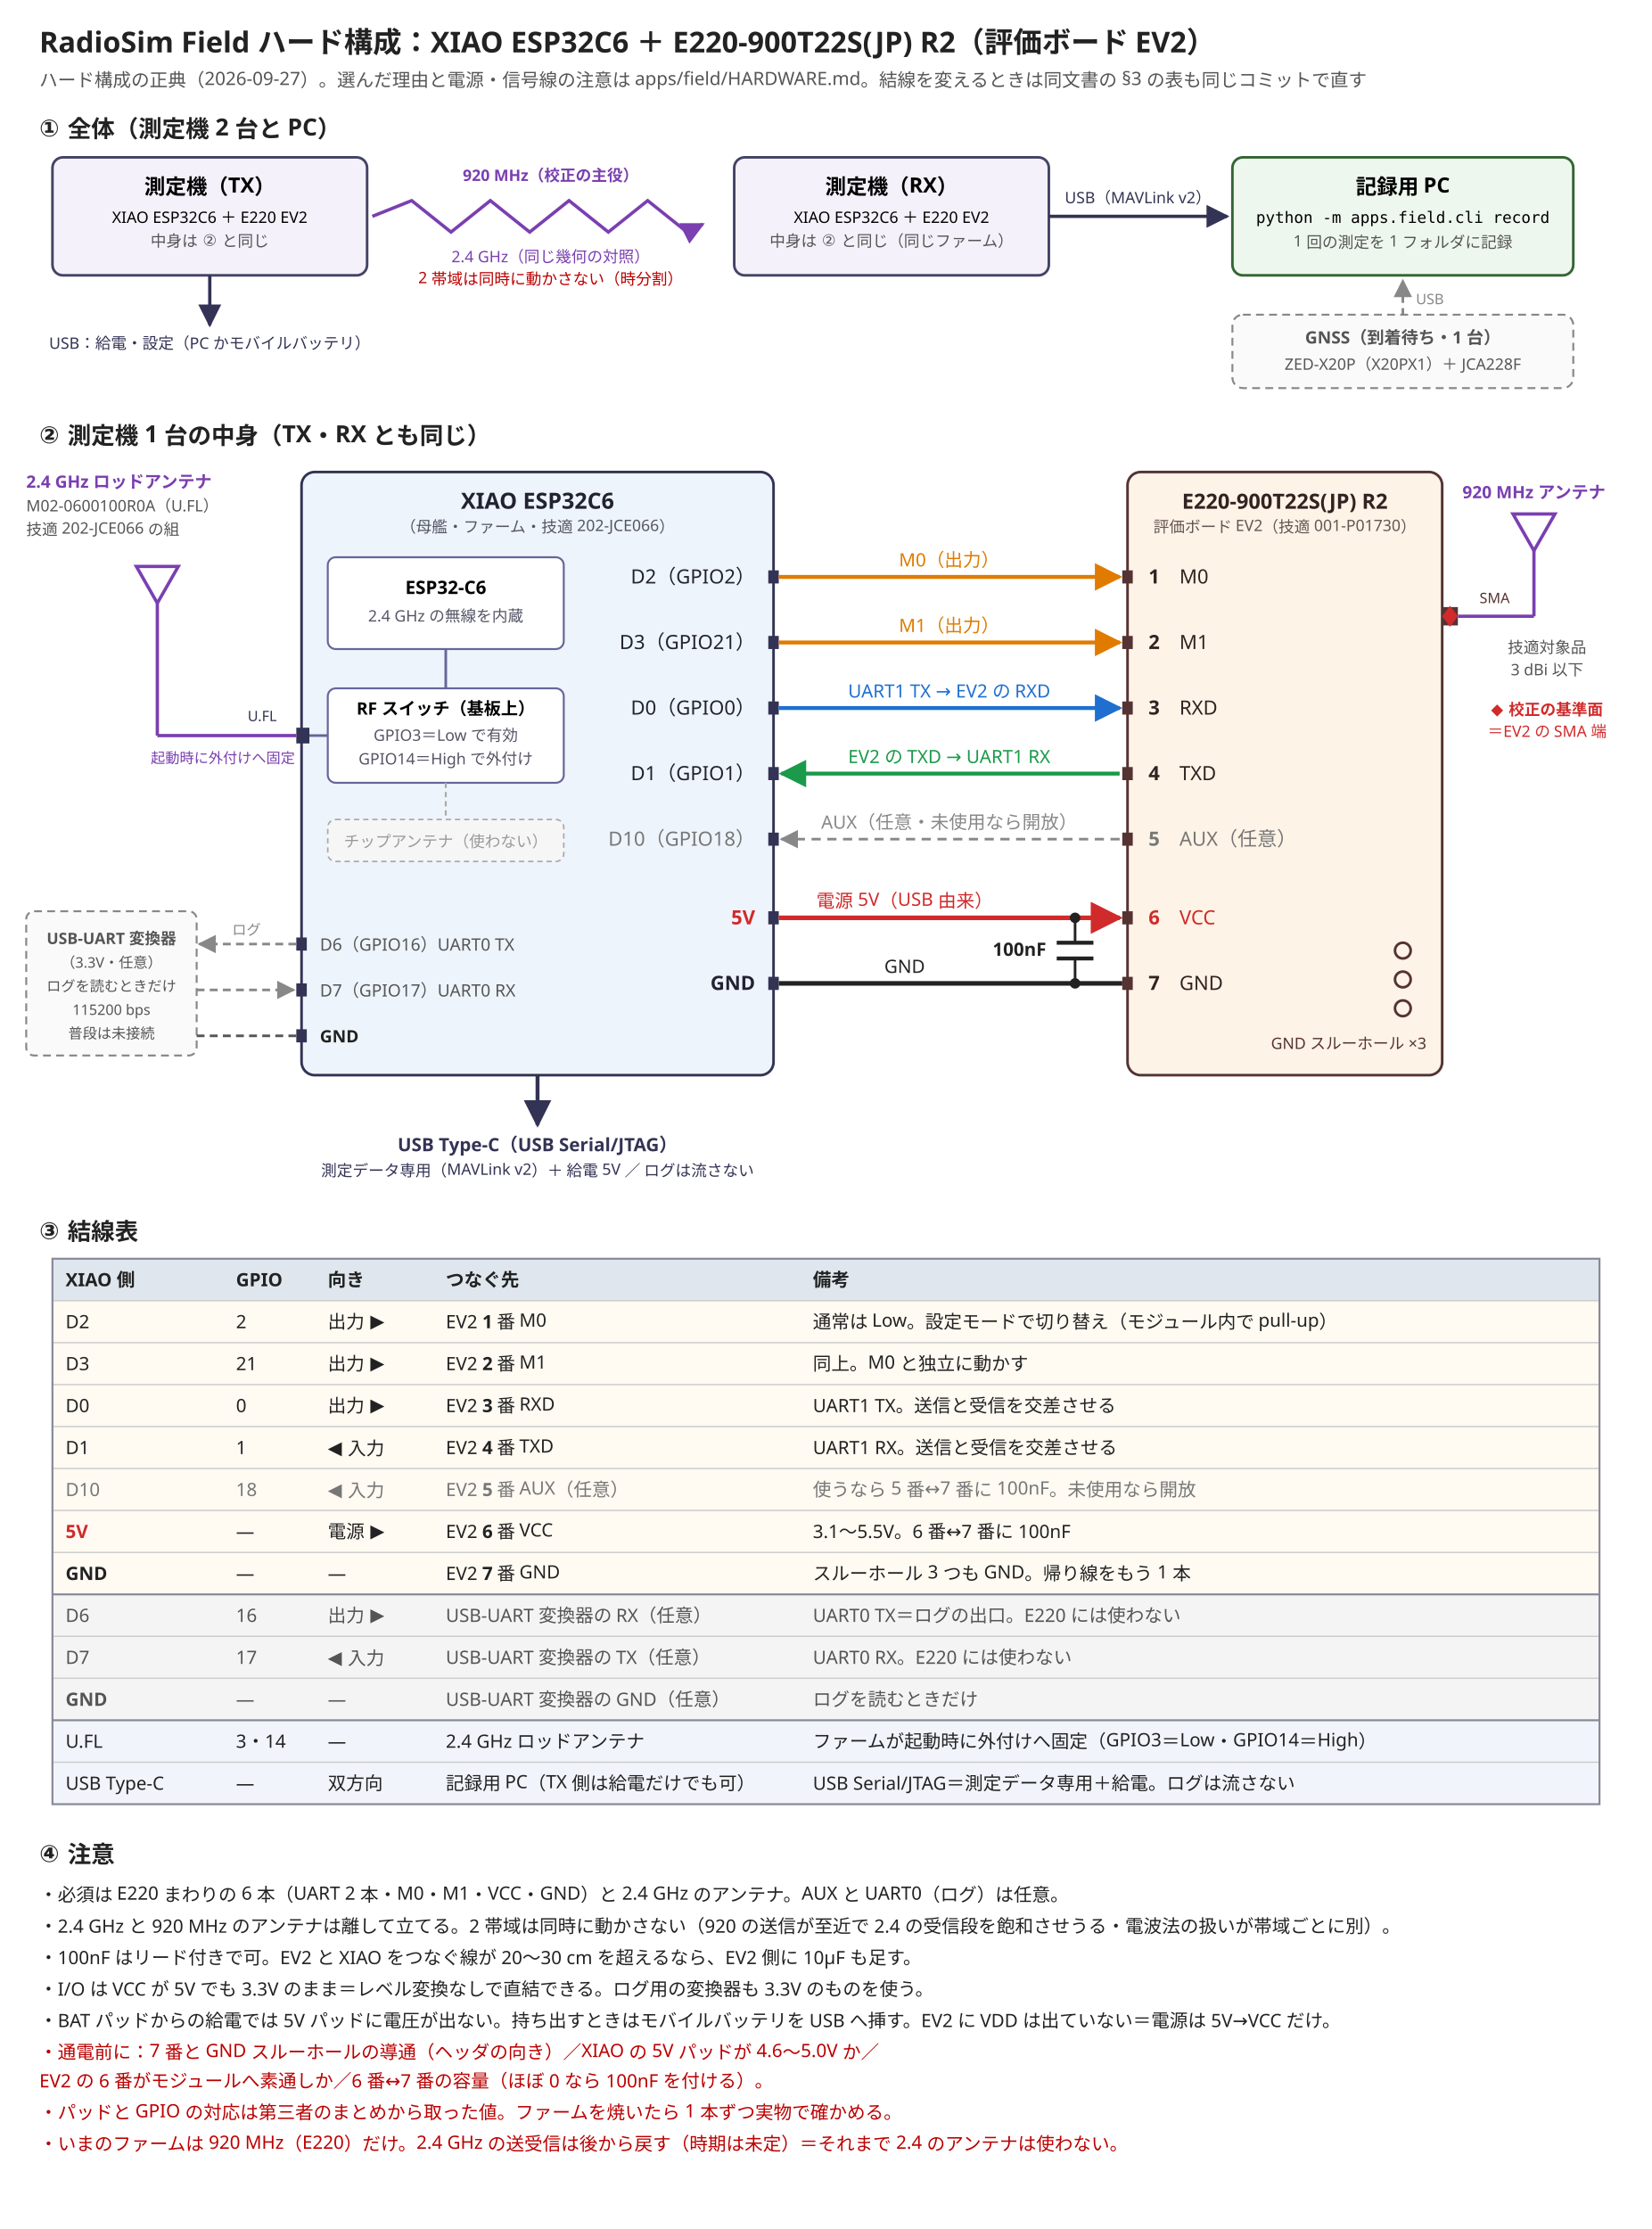
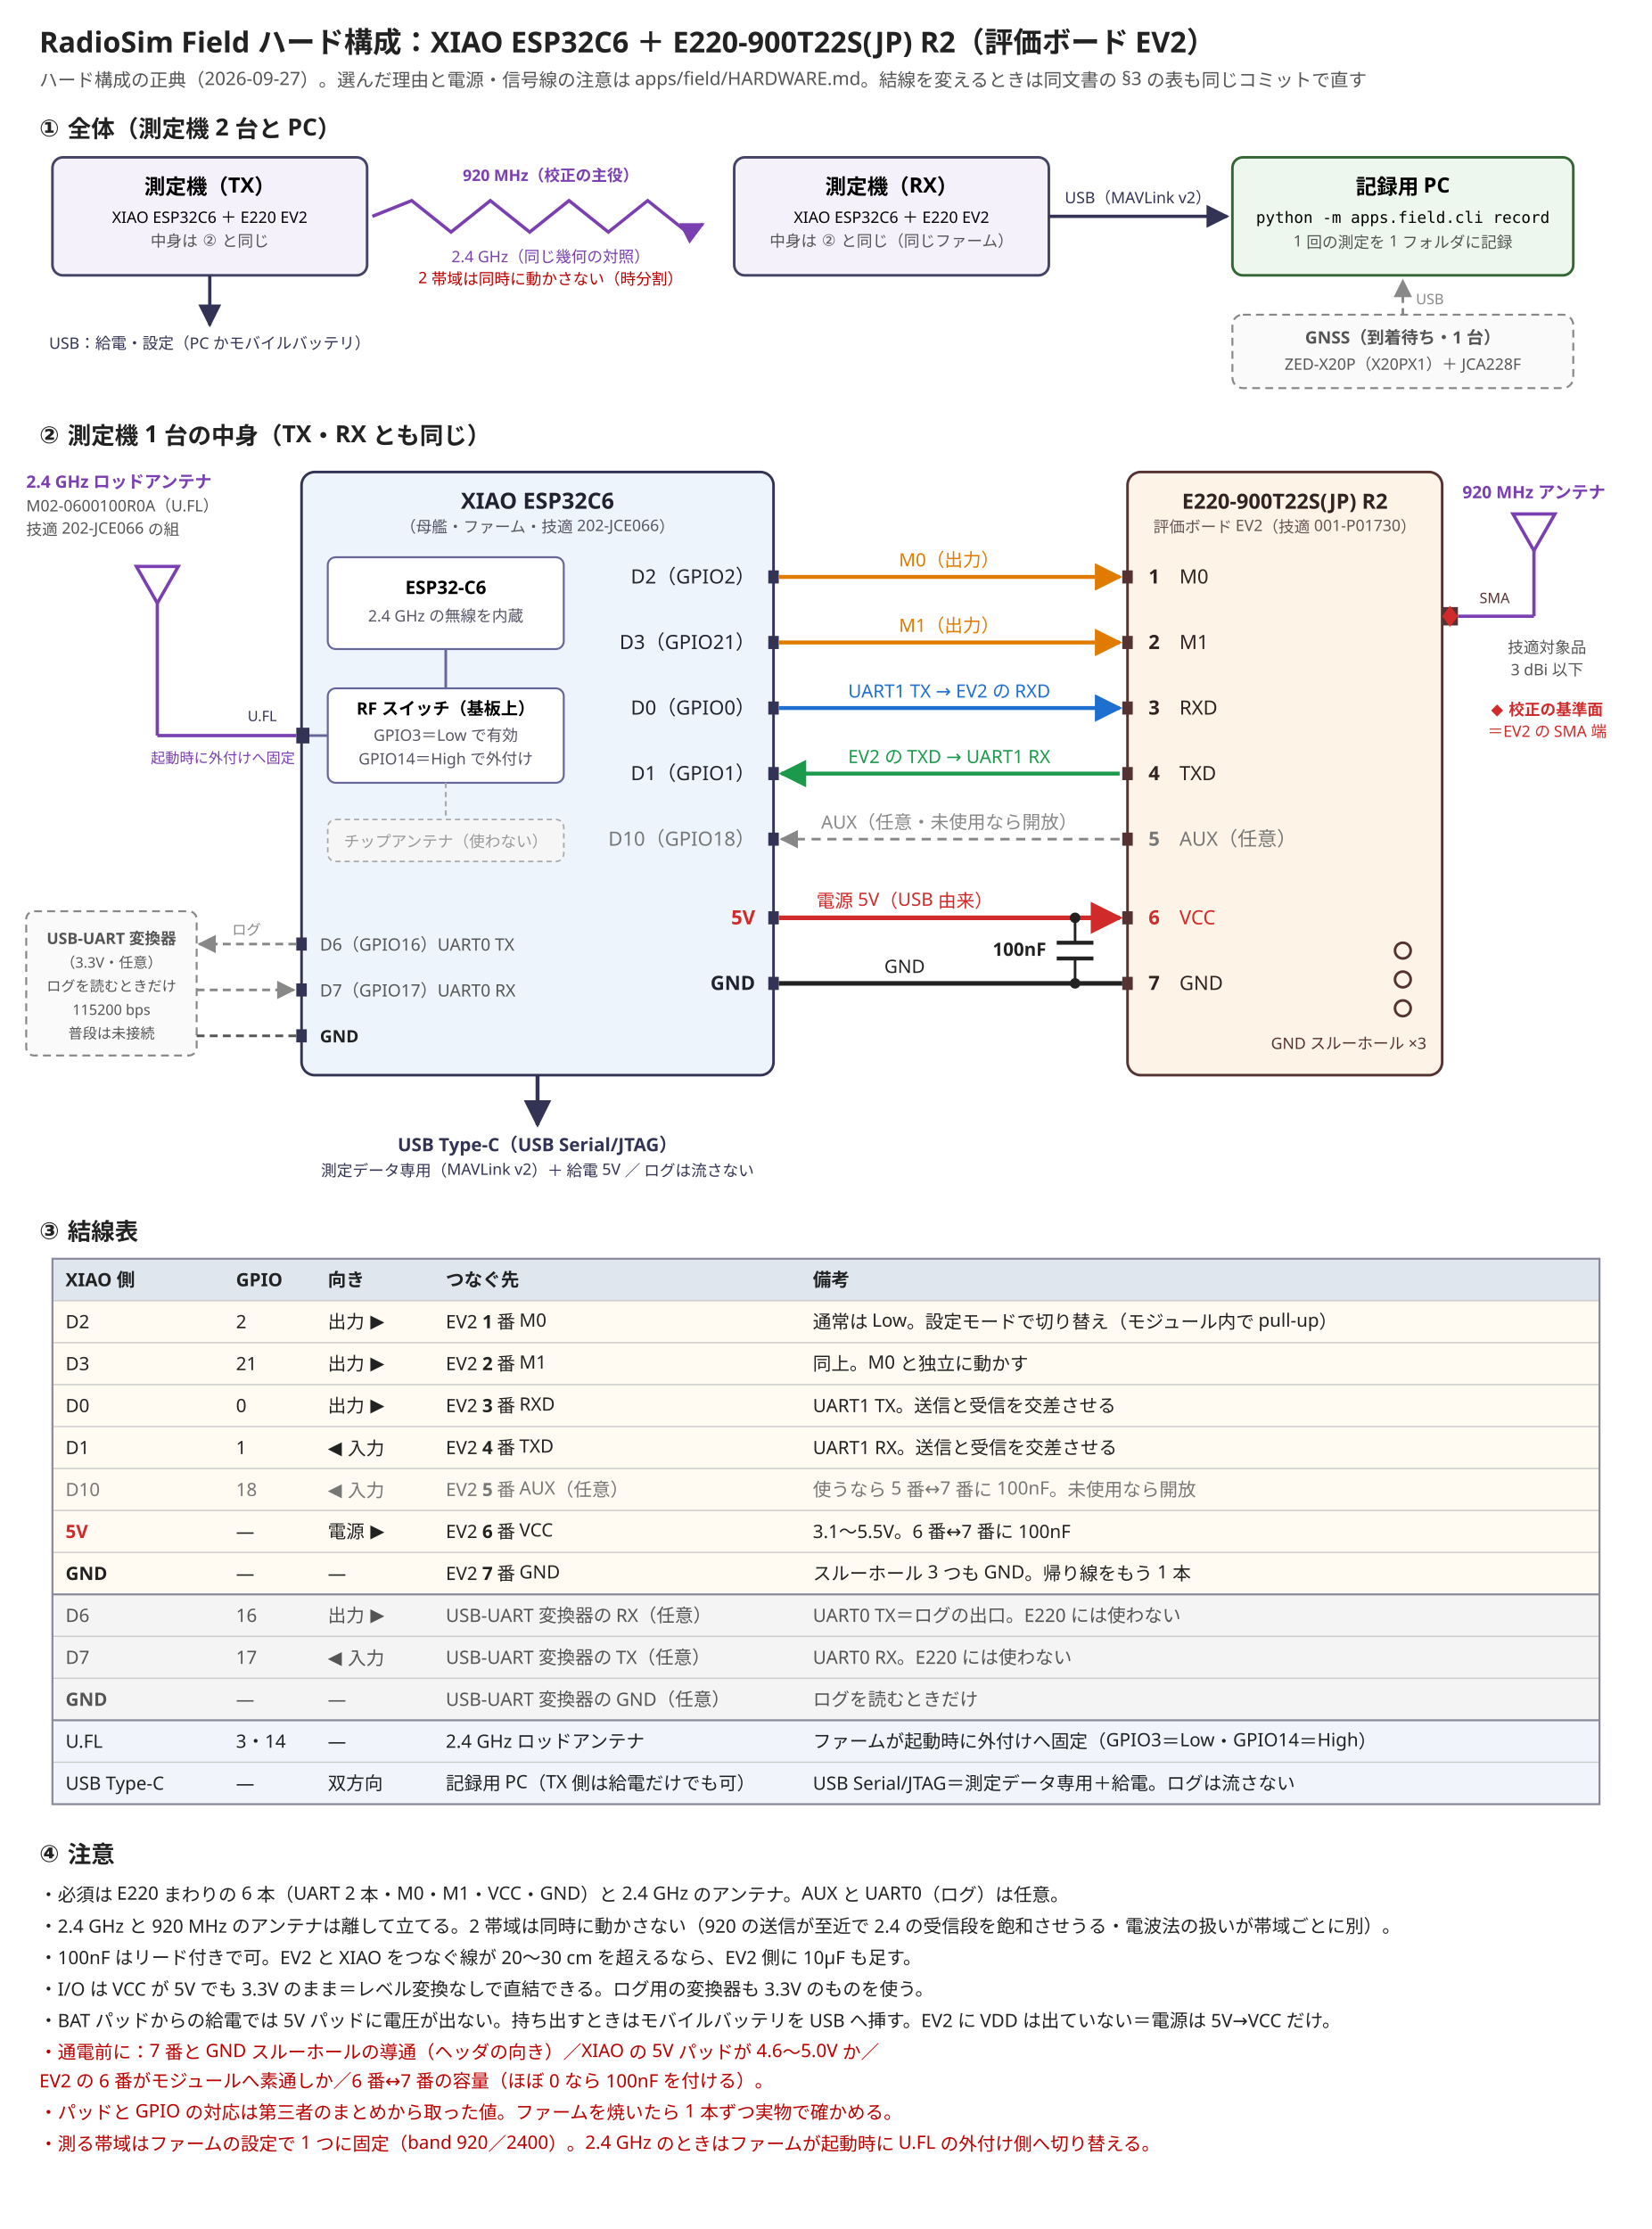
<svg xmlns="http://www.w3.org/2000/svg" width="1260" height="1700" viewBox="0 0 1260 1700" font-family="'Yu Gothic UI','Yu Gothic','Meiryo',sans-serif" font-size="14">
  <defs>
    <marker id="a-orange" viewBox="0 0 10 10" refX="9" refY="5" markerWidth="7" markerHeight="7" orient="auto">
      <path d="M0,0 L10,5 L0,10 z" fill="#e07b00" />
    </marker>
    <marker id="a-blue" viewBox="0 0 10 10" refX="9" refY="5" markerWidth="7" markerHeight="7" orient="auto">
      <path d="M0,0 L10,5 L0,10 z" fill="#1f6fd1" />
    </marker>
    <marker id="a-green" viewBox="0 0 10 10" refX="9" refY="5" markerWidth="7" markerHeight="7" orient="auto">
      <path d="M0,0 L10,5 L0,10 z" fill="#1a9a4a" />
    </marker>
    <marker id="a-gray" viewBox="0 0 10 10" refX="9" refY="5" markerWidth="7" markerHeight="7" orient="auto">
      <path d="M0,0 L10,5 L0,10 z" fill="#888" />
    </marker>
    <marker id="a-red" viewBox="0 0 10 10" refX="9" refY="5" markerWidth="7" markerHeight="7" orient="auto">
      <path d="M0,0 L10,5 L0,10 z" fill="#d12a2a" />
    </marker>
    <marker id="a-dark" viewBox="0 0 10 10" refX="9" refY="5" markerWidth="7" markerHeight="7" orient="auto">
      <path d="M0,0 L10,5 L0,10 z" fill="#335" />
    </marker>
    <marker id="a-purple" viewBox="0 0 10 10" refX="9" refY="5" markerWidth="7" markerHeight="7" orient="auto">
      <path d="M0,0 L10,5 L0,10 z" fill="#7a3fb0" />
    </marker>
  </defs>
  <rect width="1260" height="1700" fill="#ffffff" />
  <text x="30" y="40" font-size="22" font-weight="bold" fill="#222">RadioSim Field ハード構成：XIAO ESP32C6 ＋ E220-900T22S(JP) R2（評価ボード EV2）</text>
  <text x="30" y="66" fill="#555">ハード構成の正典（2026-09-27）。選んだ理由と電源・信号線の注意は apps/field/HARDWARE.md。結線を変えるときは同文書の §3 の表も同じコミットで直す</text>
  <text x="30" y="104" font-size="18" font-weight="bold" fill="#222">① 全体（測定機 2 台と PC）</text>
  <rect x="40" y="120" width="240" height="90" rx="8" fill="#f4f1fa" stroke="#446" stroke-width="2" />
  <text x="160" y="148" text-anchor="middle" font-weight="bold" font-size="16">測定機（TX）</text>
  <text x="160" y="170" text-anchor="middle" font-size="12">XIAO ESP32C6 ＋ E220 EV2</text>
  <text x="160" y="188" text-anchor="middle" font-size="12" fill="#555">中身は ② と同じ</text>
  <rect x="560" y="120" width="240" height="90" rx="8" fill="#f4f1fa" stroke="#446" stroke-width="2" />
  <text x="680" y="148" text-anchor="middle" font-weight="bold" font-size="16">測定機（RX）</text>
  <text x="680" y="170" text-anchor="middle" font-size="12">XIAO ESP32C6 ＋ E220 EV2</text>
  <text x="680" y="188" text-anchor="middle" font-size="12" fill="#555">中身は ② と同じ（同じファーム）</text>
  <path d="M284,165 l30,-12 l30,24 l30,-24 l30,24 l30,-24 l30,24 l30,-24 l30,24 l12,-6" fill="none" stroke="#7a3fb0" stroke-width="2.5" marker-end="url(#a-purple)" />
  <text x="420" y="138" text-anchor="middle" font-size="12" fill="#7a3fb0" font-weight="bold">920 MHz（校正の主役）</text>
  <text x="420" y="200" text-anchor="middle" font-size="12" fill="#7a3fb0">2.4 GHz（同じ幾何の対照）</text>
  <text x="420" y="216" text-anchor="middle" font-size="12" fill="#b00">2 帯域は同時に動かさない（時分割）</text>
  <line x1="160" y1="210" x2="160" y2="248" stroke="#335" stroke-width="2.5" marker-end="url(#a-dark)" />
  <text x="160" y="266" text-anchor="middle" font-size="12" fill="#335">USB：給電・設定（PC かモバイルバッテリ）</text>
  <rect x="940" y="120" width="260" height="90" rx="8" fill="#eef7ee" stroke="#363" stroke-width="2" />
  <text x="1070" y="148" text-anchor="middle" font-weight="bold" font-size="16">記録用 PC</text>
  <text x="1070" y="170" text-anchor="middle" font-size="12" font-family="Consolas,monospace">python -m apps.field.cli record</text>
  <text x="1070" y="188" text-anchor="middle" font-size="12" fill="#555">1 回の測定を 1 フォルダに記録</text>
  <line x1="800" y1="165" x2="936" y2="165" stroke="#335" stroke-width="2.5" marker-end="url(#a-dark)" />
  <text x="868" y="155" text-anchor="middle" font-size="12" fill="#335">USB（MAVLink v2）</text>
  <rect x="940" y="240" width="260" height="56" rx="8" fill="#fafafa" stroke="#888" stroke-width="1.5" stroke-dasharray="6 4" />
  <text x="1070" y="262" text-anchor="middle" font-size="13" fill="#555" font-weight="bold">GNSS（到着待ち・1 台）</text>
  <text x="1070" y="282" text-anchor="middle" font-size="12" fill="#555">ZED-X20P（X20PX1）＋ JCA228F</text>
  <line x1="1070" y1="240" x2="1070" y2="214" stroke="#888" stroke-width="2" stroke-dasharray="5 4" marker-end="url(#a-gray)" />
  <text x="1080" y="232" font-size="11" fill="#888">USB</text>
  <text x="30" y="338" font-size="18" font-weight="bold" fill="#222">② 測定機 1 台の中身（TX・RX とも同じ）</text>
  <rect x="230" y="360" width="360" height="460" rx="10" fill="#eef4fb" stroke="#335" stroke-width="2" />
  <text x="410" y="388" text-anchor="middle" font-size="17" font-weight="bold" fill="#223">XIAO ESP32C6</text>
  <text x="410" y="406" text-anchor="middle" font-size="12" fill="#556">（母艦・ファーム・技適 202-JCE066）</text>
  <rect x="250" y="425" width="180" height="70" rx="6" fill="#ffffff" stroke="#669" stroke-width="1.5" />
  <text x="340" y="453" text-anchor="middle" font-weight="bold">ESP32-C6</text>
  <text x="340" y="474" text-anchor="middle" font-size="12" fill="#556">2.4 GHz の無線を内蔵</text>
  <line x1="340" y1="495" x2="340" y2="525" stroke="#669" stroke-width="2" />
  <rect x="250" y="525" width="180" height="72" rx="6" fill="#ffffff" stroke="#669" stroke-width="1.5" />
  <text x="340" y="545" text-anchor="middle" font-size="13" font-weight="bold">RF スイッチ（基板上）</text>
  <text x="340" y="565" text-anchor="middle" font-size="12" fill="#556">GPIO3＝Low で有効</text>
  <text x="340" y="583" text-anchor="middle" font-size="12" fill="#556">GPIO14＝High で外付け</text>
  <line x1="340" y1="597" x2="340" y2="625" stroke="#aaa" stroke-width="1.5" stroke-dasharray="4 3" />
  <rect x="250" y="625" width="180" height="32" rx="6" fill="#f6f6f6" stroke="#aaa" stroke-width="1.2" stroke-dasharray="4 3" />
  <text x="340" y="646" text-anchor="middle" font-size="12" fill="#999">チップアンテナ（使わない）</text>
  <line x1="250" y1="561" x2="234" y2="561" stroke="#669" stroke-width="2" />
  <rect x="226" y="555" width="10" height="12" fill="#335" />
  <line x1="226" y1="561" x2="120" y2="561" stroke="#7a3fb0" stroke-width="2.5" />
  <line x1="120" y1="561" x2="120" y2="460" stroke="#7a3fb0" stroke-width="2.5" />
  <path d="M120,460 L104,432 L136,432 Z" fill="none" stroke="#7a3fb0" stroke-width="2.5" />
  <text x="20" y="372" font-size="13" font-weight="bold" fill="#7a3fb0">2.4 GHz ロッドアンテナ</text>
  <text x="20" y="390" font-size="12" fill="#555">M02-0600100R0A（U.FL）</text>
  <text x="20" y="408" font-size="12" fill="#555">技適 202-JCE066 の組</text>
  <text x="170" y="582" text-anchor="middle" font-size="11" fill="#7a3fb0">起動時に外付けへ固定</text>
  <text x="200" y="550" text-anchor="middle" font-size="11" fill="#335">U.FL</text>
  <g fill="#335">
    <rect x="226" y="715" width="8" height="10" />
    <rect x="226" y="750" width="8" height="10" />
    <rect x="226" y="785" width="8" height="10" />
  </g>
  <g font-size="13" fill="#555">
    <text x="244" y="725">D6（GPIO16）UART0 TX</text>
    <text x="244" y="760">D7（GPIO17）UART0 RX</text>
    <text x="244" y="795" font-weight="bold" fill="#222">GND</text>
  </g>
  <rect x="20" y="695" width="130" height="110" rx="6" fill="#fafafa" stroke="#888" stroke-width="1.5" stroke-dasharray="6 4" />
  <text x="85" y="720" text-anchor="middle" font-size="12" font-weight="bold" fill="#555">USB-UART 変換器</text>
  <text x="85" y="738" text-anchor="middle" font-size="11" fill="#555">（3.3V・任意）</text>
  <text x="85" y="756" text-anchor="middle" font-size="11" fill="#555">ログを読むときだけ</text>
  <text x="85" y="774" text-anchor="middle" font-size="11" fill="#555">115200 bps</text>
  <text x="85" y="792" text-anchor="middle" font-size="11" fill="#555">普段は未接続</text>
  <line x1="226" y1="720" x2="152" y2="720" stroke="#888" stroke-width="2" stroke-dasharray="6 4" marker-end="url(#a-gray)" />
  <line x1="150" y1="755" x2="224" y2="755" stroke="#888" stroke-width="2" stroke-dasharray="6 4" marker-end="url(#a-gray)" />
  <line x1="226" y1="790" x2="150" y2="790" stroke="#555" stroke-width="2" stroke-dasharray="6 4" />
  <text x="188" y="713" text-anchor="middle" font-size="11" fill="#888">ログ</text>
  <line x1="410" y1="820" x2="410" y2="858" stroke="#335" stroke-width="3" marker-end="url(#a-dark)" />
  <text x="410" y="878" text-anchor="middle" fill="#335" font-weight="bold">USB Type-C（USB Serial/JTAG）</text>
  <text x="410" y="897" text-anchor="middle" font-size="12" fill="#335">測定データ専用（MAVLink v2）＋ 給電 5V ／ ログは流さない</text>
  <g font-size="15" fill="#223" text-anchor="end">
    <text x="576" y="445">D2（GPIO2）</text>
    <text x="576" y="495">D3（GPIO21）</text>
    <text x="576" y="545">D0（GPIO0）</text>
    <text x="576" y="595">D1（GPIO1）</text>
    <text x="576" y="645" fill="#777">D10（GPIO18）</text>
    <text x="576" y="705" fill="#d12a2a" font-weight="bold">5V</text>
    <text x="576" y="755" font-weight="bold">GND</text>
  </g>
  <g fill="#335">
    <rect x="586" y="435" width="8" height="10" />
    <rect x="586" y="485" width="8" height="10" />
    <rect x="586" y="535" width="8" height="10" />
    <rect x="586" y="585" width="8" height="10" />
    <rect x="586" y="635" width="8" height="10" />
    <rect x="586" y="695" width="8" height="10" />
    <rect x="586" y="745" width="8" height="10" />
  </g>
  <rect x="860" y="360" width="240" height="460" rx="10" fill="#fdf3e6" stroke="#533" stroke-width="2" />
  <text x="980" y="388" text-anchor="middle" font-size="16" font-weight="bold" fill="#322">E220-900T22S(JP) R2</text>
  <text x="980" y="406" text-anchor="middle" font-size="12" fill="#655">評価ボード EV2（技適 001-P01730）</text>
  <g font-size="15" fill="#322">
    <text x="876" y="445">
      <tspan font-weight="bold">1</tspan>　M0</text>
    <text x="876" y="495">
      <tspan font-weight="bold">2</tspan>　M1</text>
    <text x="876" y="545">
      <tspan font-weight="bold">3</tspan>　RXD</text>
    <text x="876" y="595">
      <tspan font-weight="bold">4</tspan>　TXD</text>
    <text x="876" y="645" fill="#777">
      <tspan font-weight="bold">5</tspan>　AUX（任意）</text>
    <text x="876" y="705" fill="#d12a2a">
      <tspan font-weight="bold">6</tspan>　VCC</text>
    <text x="876" y="755">
      <tspan font-weight="bold">7</tspan>　GND</text>
  </g>
  <g fill="#533">
    <rect x="856" y="435" width="8" height="10" />
    <rect x="856" y="485" width="8" height="10" />
    <rect x="856" y="535" width="8" height="10" />
    <rect x="856" y="585" width="8" height="10" />
    <rect x="856" y="635" width="8" height="10" />
    <rect x="856" y="695" width="8" height="10" />
    <rect x="856" y="745" width="8" height="10" />
  </g>
  <g fill="none" stroke="#533" stroke-width="2">
    <circle cx="1070" cy="725" r="6" />
    <circle cx="1070" cy="747" r="6" />
    <circle cx="1070" cy="769" r="6" />
  </g>
  <text x="1088" y="800" text-anchor="end" font-size="12" fill="#533">GND スルーホール ×3</text>
  <rect x="1100" y="463" width="12" height="14" fill="#533" />
  <path d="M1106,462 l6,8 l-6,8 l-6,-8 z" fill="#d12a2a" />
  <line x1="1112" y1="470" x2="1170" y2="470" stroke="#7a3fb0" stroke-width="2.5" />
  <line x1="1170" y1="470" x2="1170" y2="420" stroke="#7a3fb0" stroke-width="2.5" />
  <path d="M1170,420 L1154,392 L1186,392 Z" fill="none" stroke="#7a3fb0" stroke-width="2.5" />
  <text x="1170" y="380" text-anchor="middle" font-size="13" font-weight="bold" fill="#7a3fb0">920 MHz アンテナ</text>
  <text x="1140" y="460" text-anchor="middle" font-size="11" fill="#533">SMA</text>
  <text x="1180" y="498" text-anchor="middle" font-size="12" fill="#555">技適対象品</text>
  <text x="1180" y="515" text-anchor="middle" font-size="12" fill="#555">3 dBi 以下</text>
  <text x="1180" y="545" text-anchor="middle" font-size="12" fill="#d12a2a" font-weight="bold">◆ 校正の基準面</text>
  <text x="1180" y="562" text-anchor="middle" font-size="12" fill="#d12a2a">＝EV2 の SMA 端</text>
  <line x1="594" y1="440" x2="854" y2="440" stroke="#e07b00" stroke-width="3" marker-end="url(#a-orange)" />
  <text x="724" y="432" text-anchor="middle" fill="#e07b00">M0（出力）</text>
  <line x1="594" y1="490" x2="854" y2="490" stroke="#e07b00" stroke-width="3" marker-end="url(#a-orange)" />
  <text x="724" y="482" text-anchor="middle" fill="#e07b00">M1（出力）</text>
  <line x1="594" y1="540" x2="854" y2="540" stroke="#1f6fd1" stroke-width="3" marker-end="url(#a-blue)" />
  <text x="724" y="532" text-anchor="middle" fill="#1f6fd1">UART1 TX → EV2 の RXD</text>
  <line x1="854" y1="590" x2="596" y2="590" stroke="#1a9a4a" stroke-width="3" marker-end="url(#a-green)" />
  <text x="724" y="582" text-anchor="middle" fill="#1a9a4a">EV2 の TXD → UART1 RX</text>
  <line x1="854" y1="640" x2="596" y2="640" stroke="#888" stroke-width="2" stroke-dasharray="7 5" marker-end="url(#a-gray)" />
  <text x="724" y="632" text-anchor="middle" fill="#888">AUX（任意・未使用なら開放）</text>
  <line x1="594" y1="700" x2="854" y2="700" stroke="#d12a2a" stroke-width="3.5" marker-end="url(#a-red)" />
  <text x="690" y="692" text-anchor="middle" fill="#d12a2a">電源 5V（USB 由来）</text>
  <line x1="594" y1="750" x2="856" y2="750" stroke="#222" stroke-width="3.5" />
  <text x="690" y="742" text-anchor="middle" fill="#222">GND</text>
  <circle cx="820" cy="700" r="4" fill="#222" />
  <circle cx="820" cy="750" r="4" fill="#222" />
  <line x1="820" y1="700" x2="820" y2="719" stroke="#222" stroke-width="2" />
  <line x1="806" y1="719" x2="834" y2="719" stroke="#222" stroke-width="3" />
  <line x1="806" y1="731" x2="834" y2="731" stroke="#222" stroke-width="3" />
  <line x1="820" y1="731" x2="820" y2="750" stroke="#222" stroke-width="2" />
  <text x="798" y="729" text-anchor="end" font-weight="bold" fill="#222">100nF</text>
  <text x="30" y="945" font-size="18" font-weight="bold" fill="#222">③ 結線表</text>
  <g transform="translate(40,960)">
    <rect x="0" y="0" width="1180" height="32" fill="#dfe6ee" />
    <rect x="0" y="32" width="1180" height="224" fill="#fffaf2" />
    <rect x="0" y="256" width="1180" height="96" fill="#f4f4f4" />
    <rect x="0" y="352" width="1180" height="64" fill="#f1f5fb" />
    <g font-weight="bold" fill="#222">
      <text x="10" y="21">XIAO 側</text>
      <text x="140" y="21">GPIO</text>
      <text x="210" y="21">向き</text>
      <text x="300" y="21">つなぐ先</text>
      <text x="580" y="21">備考</text>
    </g>
    <g fill="#222">
      <text x="10" y="53">D2</text>
      <text x="140" y="53">2</text>
      <text x="210" y="53">出力 ▶</text>
      <text x="300" y="53">EV2 <tspan font-weight="bold">1</tspan> 番 M0</text>
      <text x="580" y="53">通常は Low。設定モードで切り替え（モジュール内で pull-up）</text>
      <text x="10" y="85">D3</text>
      <text x="140" y="85">21</text>
      <text x="210" y="85">出力 ▶</text>
      <text x="300" y="85">EV2 <tspan font-weight="bold">2</tspan> 番 M1</text>
      <text x="580" y="85">同上。M0 と独立に動かす</text>
      <text x="10" y="117">D0</text>
      <text x="140" y="117">0</text>
      <text x="210" y="117">出力 ▶</text>
      <text x="300" y="117">EV2 <tspan font-weight="bold">3</tspan> 番 RXD</text>
      <text x="580" y="117">UART1 TX。送信と受信を交差させる</text>
      <text x="10" y="149">D1</text>
      <text x="140" y="149">1</text>
      <text x="210" y="149">◀ 入力</text>
      <text x="300" y="149">EV2 <tspan font-weight="bold">4</tspan> 番 TXD</text>
      <text x="580" y="149">UART1 RX。送信と受信を交差させる</text>
      <g fill="#777">
        <text x="10" y="181">D10</text>
        <text x="140" y="181">18</text>
        <text x="210" y="181">◀ 入力</text>
        <text x="300" y="181">EV2 <tspan font-weight="bold">5</tspan> 番 AUX（任意）</text>
        <text x="580" y="181">使うなら 5 番↔7 番に 100nF。未使用なら開放</text>
      </g>
      <text x="10" y="213" fill="#d12a2a" font-weight="bold">5V</text>
      <text x="140" y="213">—</text>
      <text x="210" y="213">電源 ▶</text>
      <text x="300" y="213">EV2 <tspan font-weight="bold">6</tspan> 番 VCC</text>
      <text x="580" y="213">3.1〜5.5V。6 番↔7 番に 100nF</text>
      <text x="10" y="245" font-weight="bold">GND</text>
      <text x="140" y="245">—</text>
      <text x="210" y="245">—</text>
      <text x="300" y="245">EV2 <tspan font-weight="bold">7</tspan> 番 GND</text>
      <text x="580" y="245">スルーホール 3 つも GND。帰り線をもう 1 本</text>
      <g fill="#555">
        <text x="10" y="277">D6</text>
        <text x="140" y="277">16</text>
        <text x="210" y="277">出力 ▶</text>
        <text x="300" y="277">USB-UART 変換器の RX（任意）</text>
        <text x="580" y="277">UART0 TX＝ログの出口。E220 には使わない</text>
      </g>
      <g fill="#555">
        <text x="10" y="309">D7</text>
        <text x="140" y="309">17</text>
        <text x="210" y="309">◀ 入力</text>
        <text x="300" y="309">USB-UART 変換器の TX（任意）</text>
        <text x="580" y="309">UART0 RX。E220 には使わない</text>
      </g>
      <g fill="#555">
        <text x="10" y="341" font-weight="bold">GND</text>
        <text x="140" y="341">—</text>
        <text x="210" y="341">—</text>
        <text x="300" y="341">USB-UART 変換器の GND（任意）</text>
        <text x="580" y="341">ログを読むときだけ</text>
      </g>
      <text x="10" y="373">U.FL</text>
      <text x="140" y="373">3・14</text>
      <text x="210" y="373">—</text>
      <text x="300" y="373">2.4 GHz ロッドアンテナ</text>
      <text x="580" y="373">ファームが起動時に外付けへ固定（GPIO3＝Low・GPIO14＝High）</text>
      <text x="10" y="405">USB Type-C</text>
      <text x="140" y="405">—</text>
      <text x="210" y="405">双方向</text>
      <text x="300" y="405">記録用 PC（TX 側は給電だけでも可）</text>
      <text x="580" y="405">USB Serial/JTAG＝測定データ専用＋給電。ログは流さない</text>
    </g>
    <g stroke="#ccc" stroke-width="1">
      <line x1="0" y1="32" x2="1180" y2="32" />
      <line x1="0" y1="64" x2="1180" y2="64" />
      <line x1="0" y1="96" x2="1180" y2="96" />
      <line x1="0" y1="128" x2="1180" y2="128" />
      <line x1="0" y1="160" x2="1180" y2="160" />
      <line x1="0" y1="192" x2="1180" y2="192" />
      <line x1="0" y1="224" x2="1180" y2="224" />
      <line x1="0" y1="288" x2="1180" y2="288" />
      <line x1="0" y1="320" x2="1180" y2="320" />
      <line x1="0" y1="384" x2="1180" y2="384" />
    </g>
    <g stroke="#889" stroke-width="1.5">
      <line x1="0" y1="256" x2="1180" y2="256" />
      <line x1="0" y1="352" x2="1180" y2="352" />
    </g>
    <rect x="0" y="0" width="1180" height="416" fill="none" stroke="#889" stroke-width="1.5" />
  </g>
  <text x="30" y="1420" font-size="18" font-weight="bold" fill="#222">④ 注意</text>
  <g fill="#222">
    <text x="30" y="1450">・必須は E220 まわりの 6 本（UART 2 本・M0・M1・VCC・GND）と 2.4 GHz のアンテナ。AUX と UART0（ログ）は任意。</text>
    <text x="30" y="1474">・2.4 GHz と 920 MHz のアンテナは離して立てる。2 帯域は同時に動かさない（920 の送信が至近で 2.4 の受信段を飽和させうる・電波法の扱いが帯域ごとに別）。</text>
    <text x="30" y="1498">・100nF はリード付きで可。EV2 と XIAO をつなぐ線が 20〜30 cm を超えるなら、EV2 側に 10µF も足す。</text>
    <text x="30" y="1522">・I/O は VCC が 5V でも 3.3V のまま＝レベル変換なしで直結できる。ログ用の変換器も 3.3V のものを使う。</text>
    <text x="30" y="1546">・BAT パッドからの給電では 5V パッドに電圧が出ない。持ち出すときはモバイルバッテリを USB へ挿す。EV2 に VDD は出ていない＝電源は 5V→VCC だけ。</text>
    <text x="30" y="1570" fill="#b00">・通電前に：7 番と GND スルーホールの導通（ヘッダの向き）／XIAO の 5V パッドが 4.6〜5.0V か／</text>
    <text x="30" y="1592" fill="#b00">　EV2 の 6 番がモジュールへ素通しか／6 番↔7 番の容量（ほぼ 0 なら 100nF を付ける）。</text>
    <text x="30" y="1616" fill="#b00">・パッドと GPIO の対応は第三者のまとめから取った値。ファームを焼いたら 1 本ずつ実物で確かめる。</text>
-     <text x="30" y="1640" fill="#b00">・いまのファームは 920 MHz（E220）だけ。2.4 GHz の送受信は後から戻す（時期は未定）＝それまで 2.4 のアンテナは使わない。</text>
+     <text x="30" y="1640" fill="#b00">・測る帯域はファームの設定で 1 つに固定（band 920／2400）。2.4 GHz のときはファームが起動時に U.FL の外付け側へ切り替える。</text>
  </g>
</svg>
